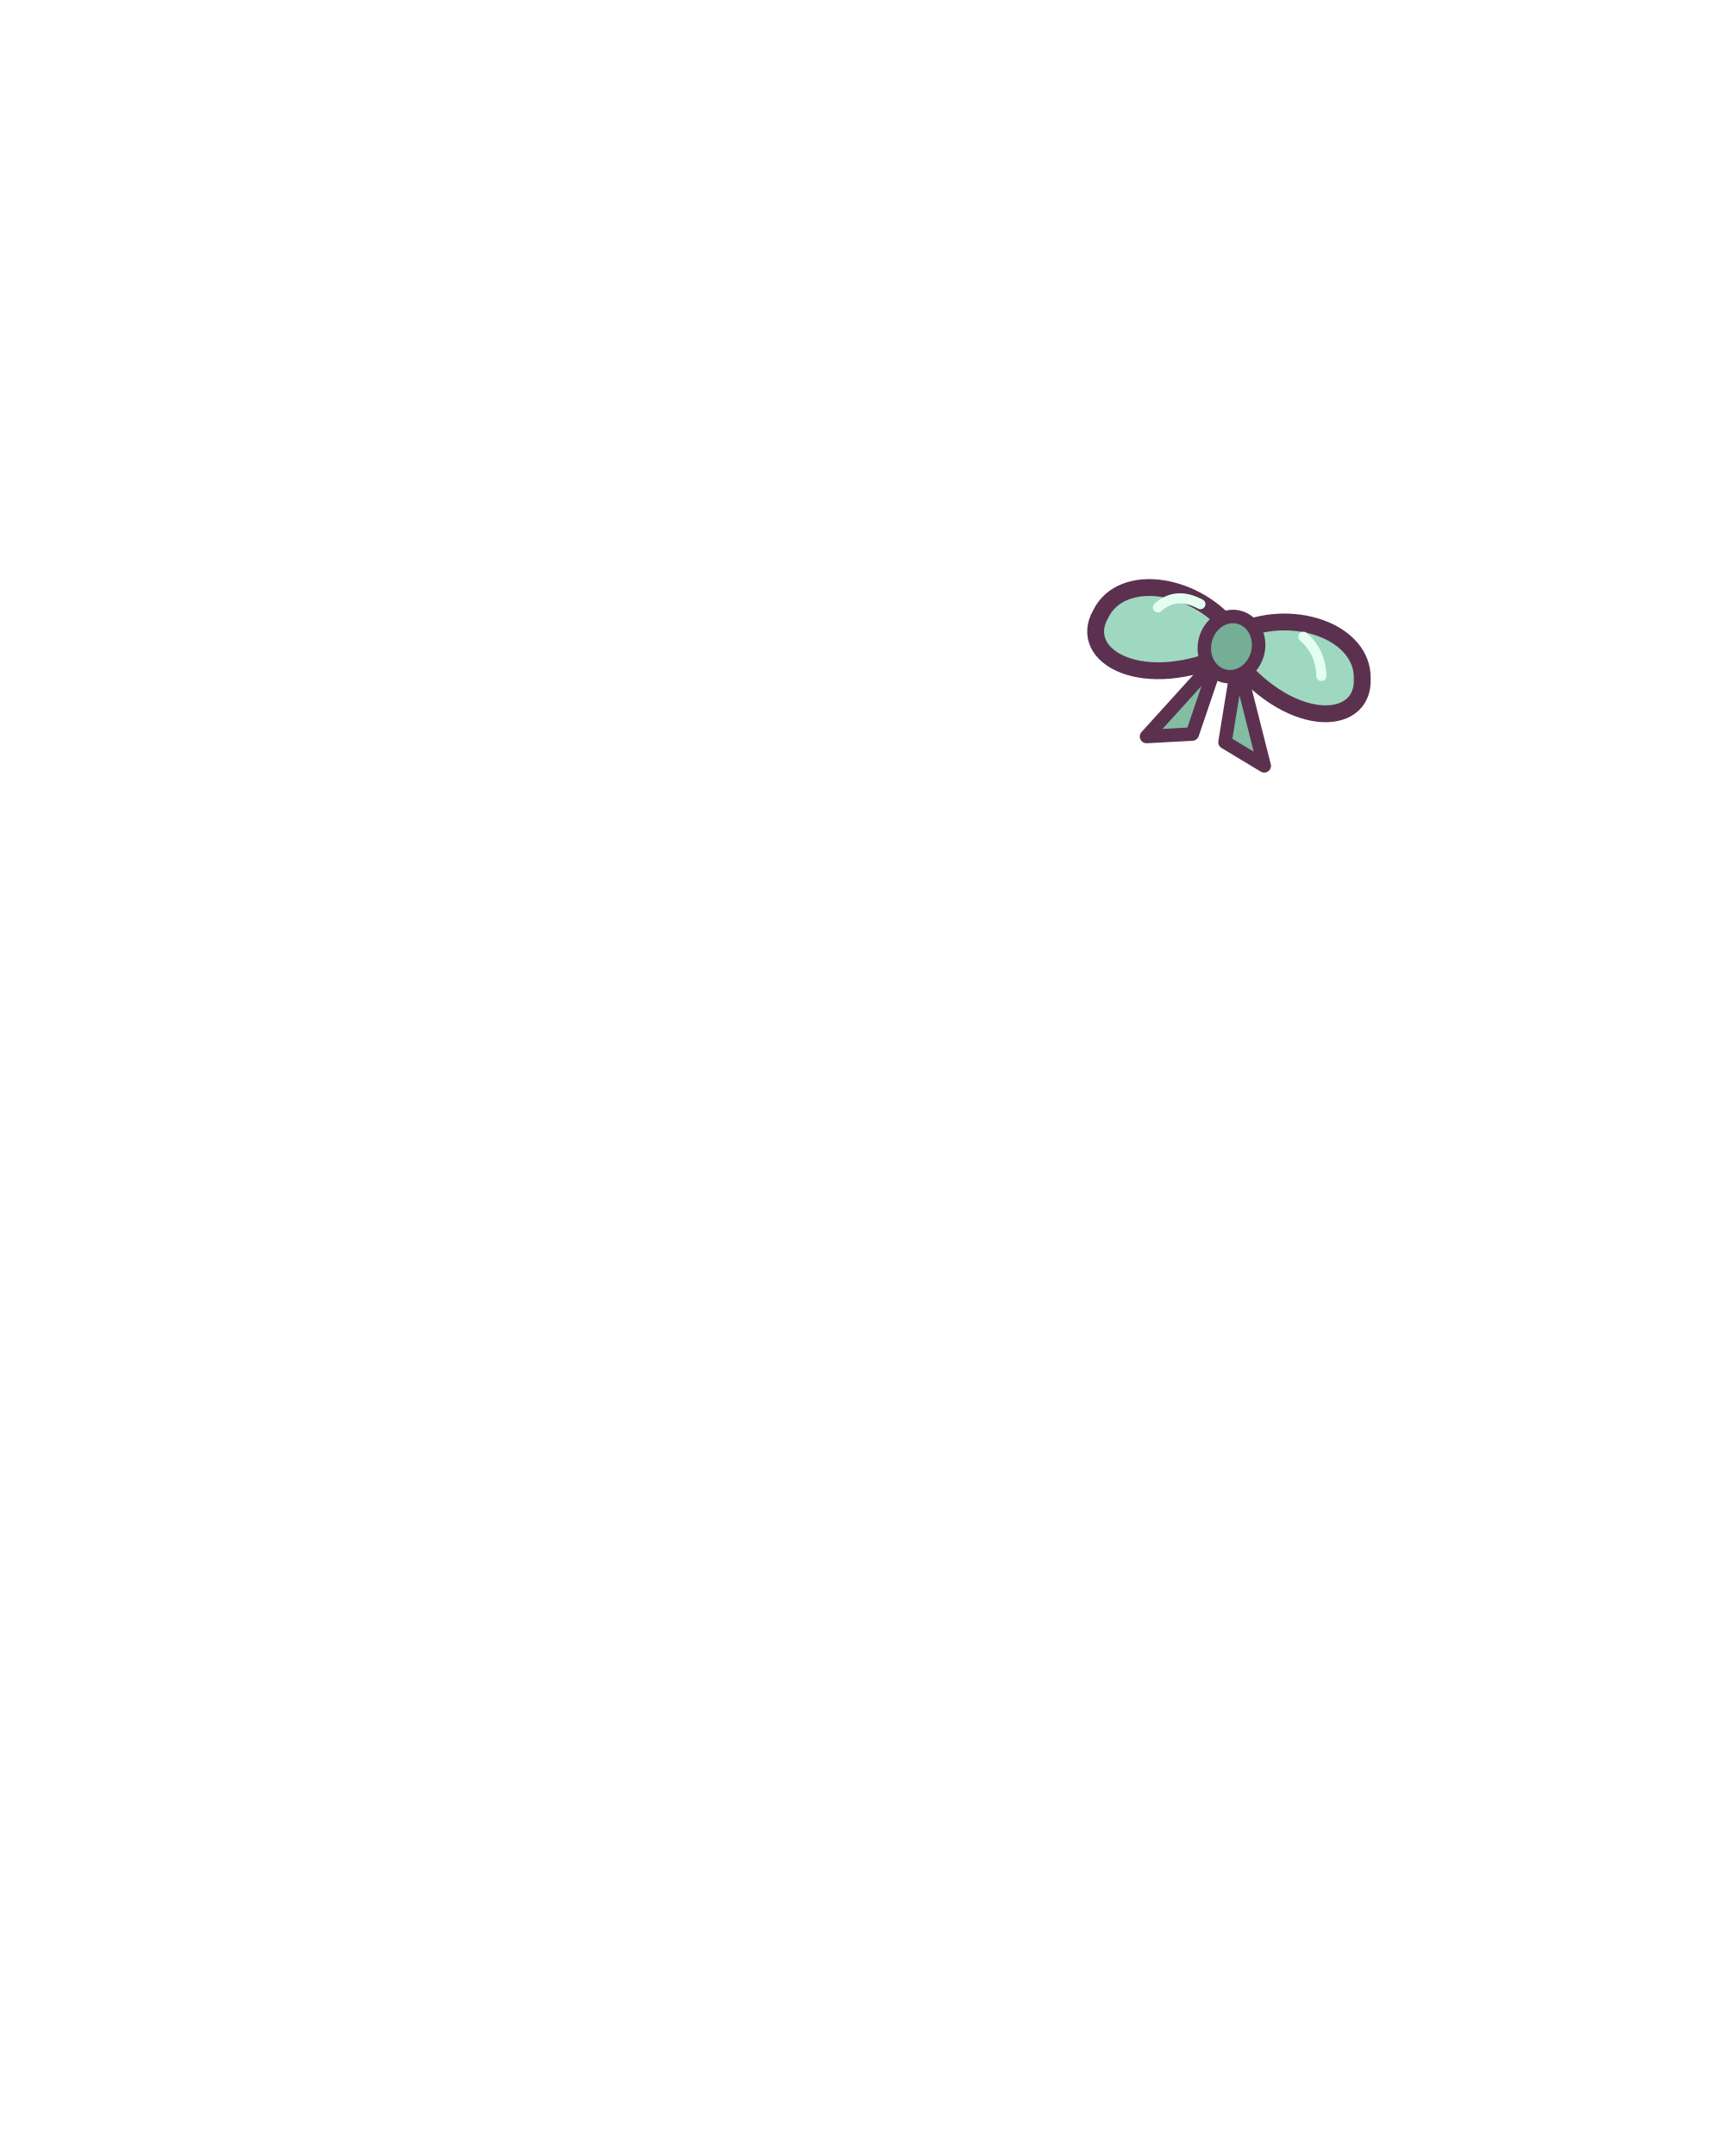
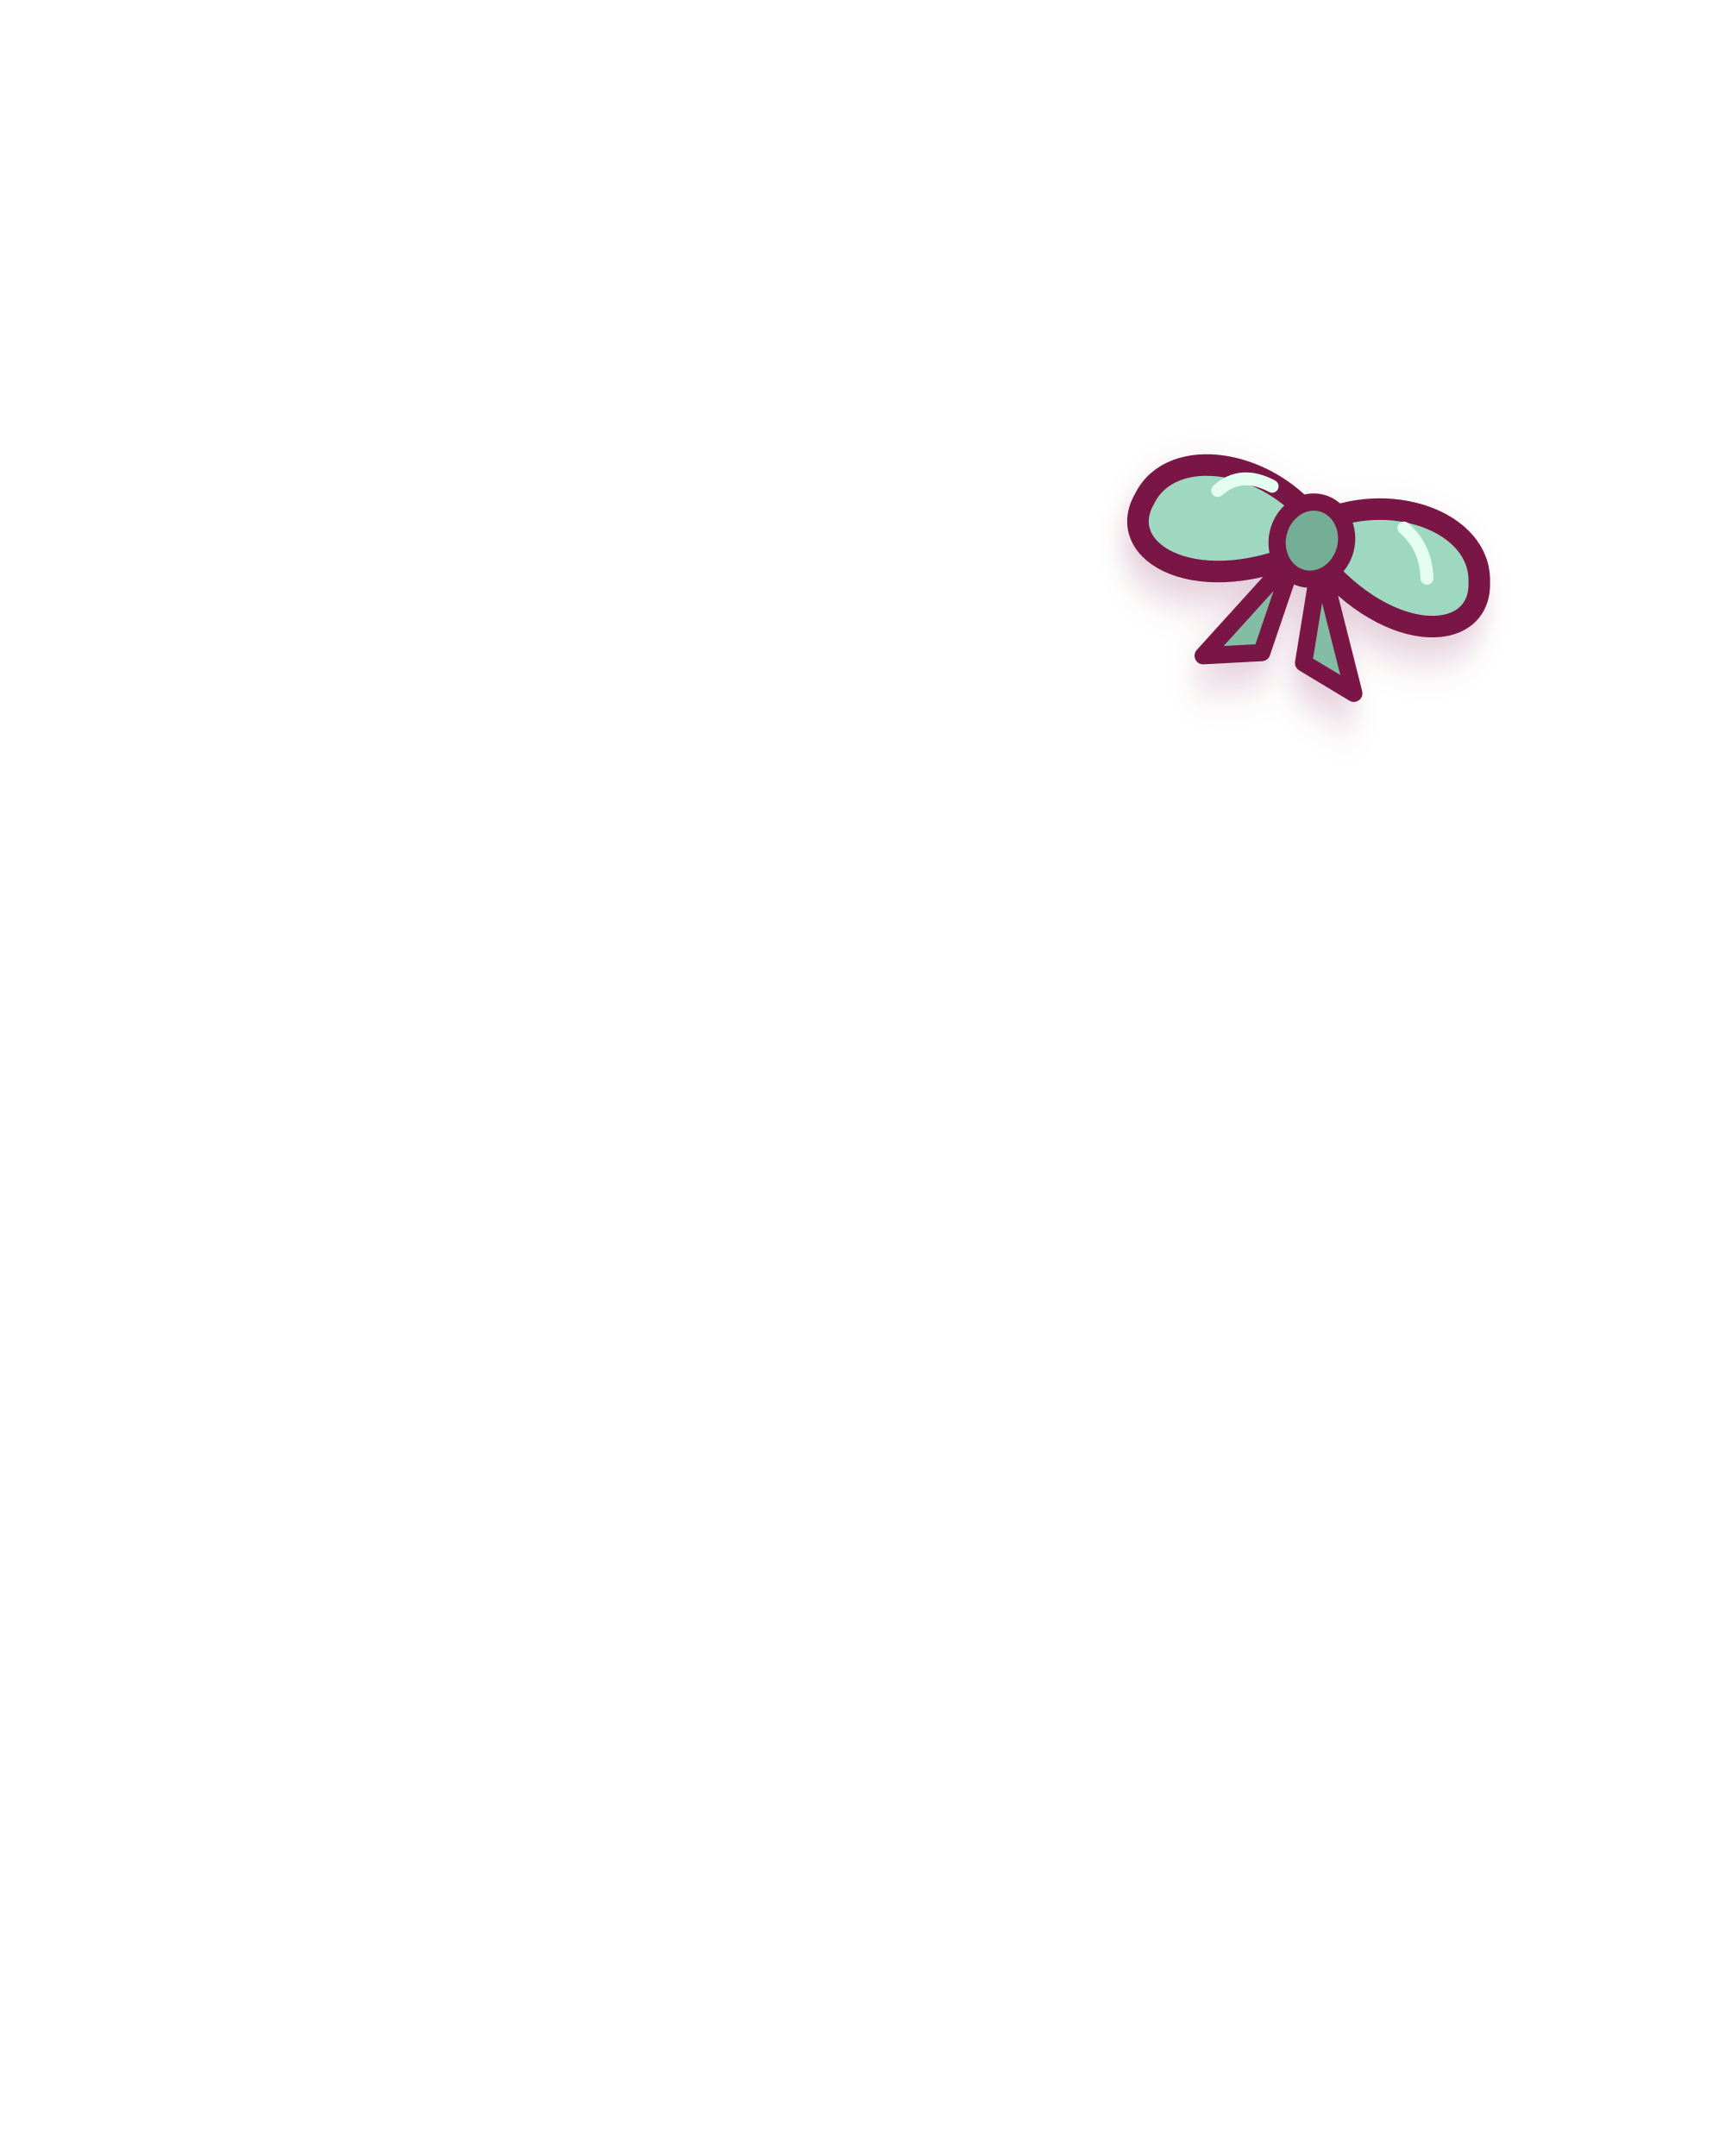
<svg xmlns="http://www.w3.org/2000/svg" viewBox="0 0 512 640" width="512" height="640">
-   <g transform="translate(366 190) rotate(14)">
-     <path d="M0 4 C-22 22 -44 16 -40 2 C-37 -12 -14 -14 0 -2 Z" fill="#9fd8c0" stroke="#5c3150" stroke-width="5" />
-     <path d="M0 4 C22 22 44 16 40 2 C37 -12 14 -14 0 -2 Z" fill="#9fd8c0" stroke="#5c3150" stroke-width="5" />
-     <path d="M-3 6 L-18 34 L-5 30 Z" fill="#82bda4" stroke="#5c3150" stroke-width="4" stroke-linejoin="round" />
-     <path d="M3 6 L18 34 L5 30 Z" fill="#82bda4" stroke="#5c3150" stroke-width="4" stroke-linejoin="round" />
-     <ellipse cx="0" cy="2" rx="8" ry="9" fill="#74ae96" stroke="#5c3150" stroke-width="4" />
+   <defs>
+     <filter id="glossShadow" x="-.2" y="-.2" width="1.4" height="1.5">
+       <feDropShadow dx="0" dy="5" stdDeviation="4" flood-color="#71143d" flood-opacity=".2" />
+     </filter>
+   </defs>
+   <g filter="url(#glossShadow)" transform="translate(390 158) rotate(14) scale(1.28)">
+     <path d="M0 4 C-22 22 -44 16 -40 2 C-37 -12 -14 -14 0 -2 Z" fill="#9fd8c0" stroke="#7a1645" stroke-width="5" />
+     <path d="M0 4 C22 22 44 16 40 2 C37 -12 14 -14 0 -2 Z" fill="#9fd8c0" stroke="#7a1645" stroke-width="5" />
+     <path d="M-3 6 L-18 34 L-5 30 Z" fill="#82bda4" stroke="#7a1645" stroke-width="4" stroke-linejoin="round" />
+     <path d="M3 6 L18 34 L5 30 Z" fill="#82bda4" stroke="#7a1645" stroke-width="4" stroke-linejoin="round" />
+     <ellipse cx="0" cy="2" rx="8" ry="9" fill="#74ae96" stroke="#7a1645" stroke-width="4" />
    <path d="M-24 -4 Q-20 -10 -12 -8" fill="none" stroke="#e4fff2" stroke-width="3" stroke-linecap="round" />
    <path d="M20 -6 Q26 -3 28 4" fill="none" stroke="#e4fff2" stroke-width="3" stroke-linecap="round" />
  </g>
</svg>
